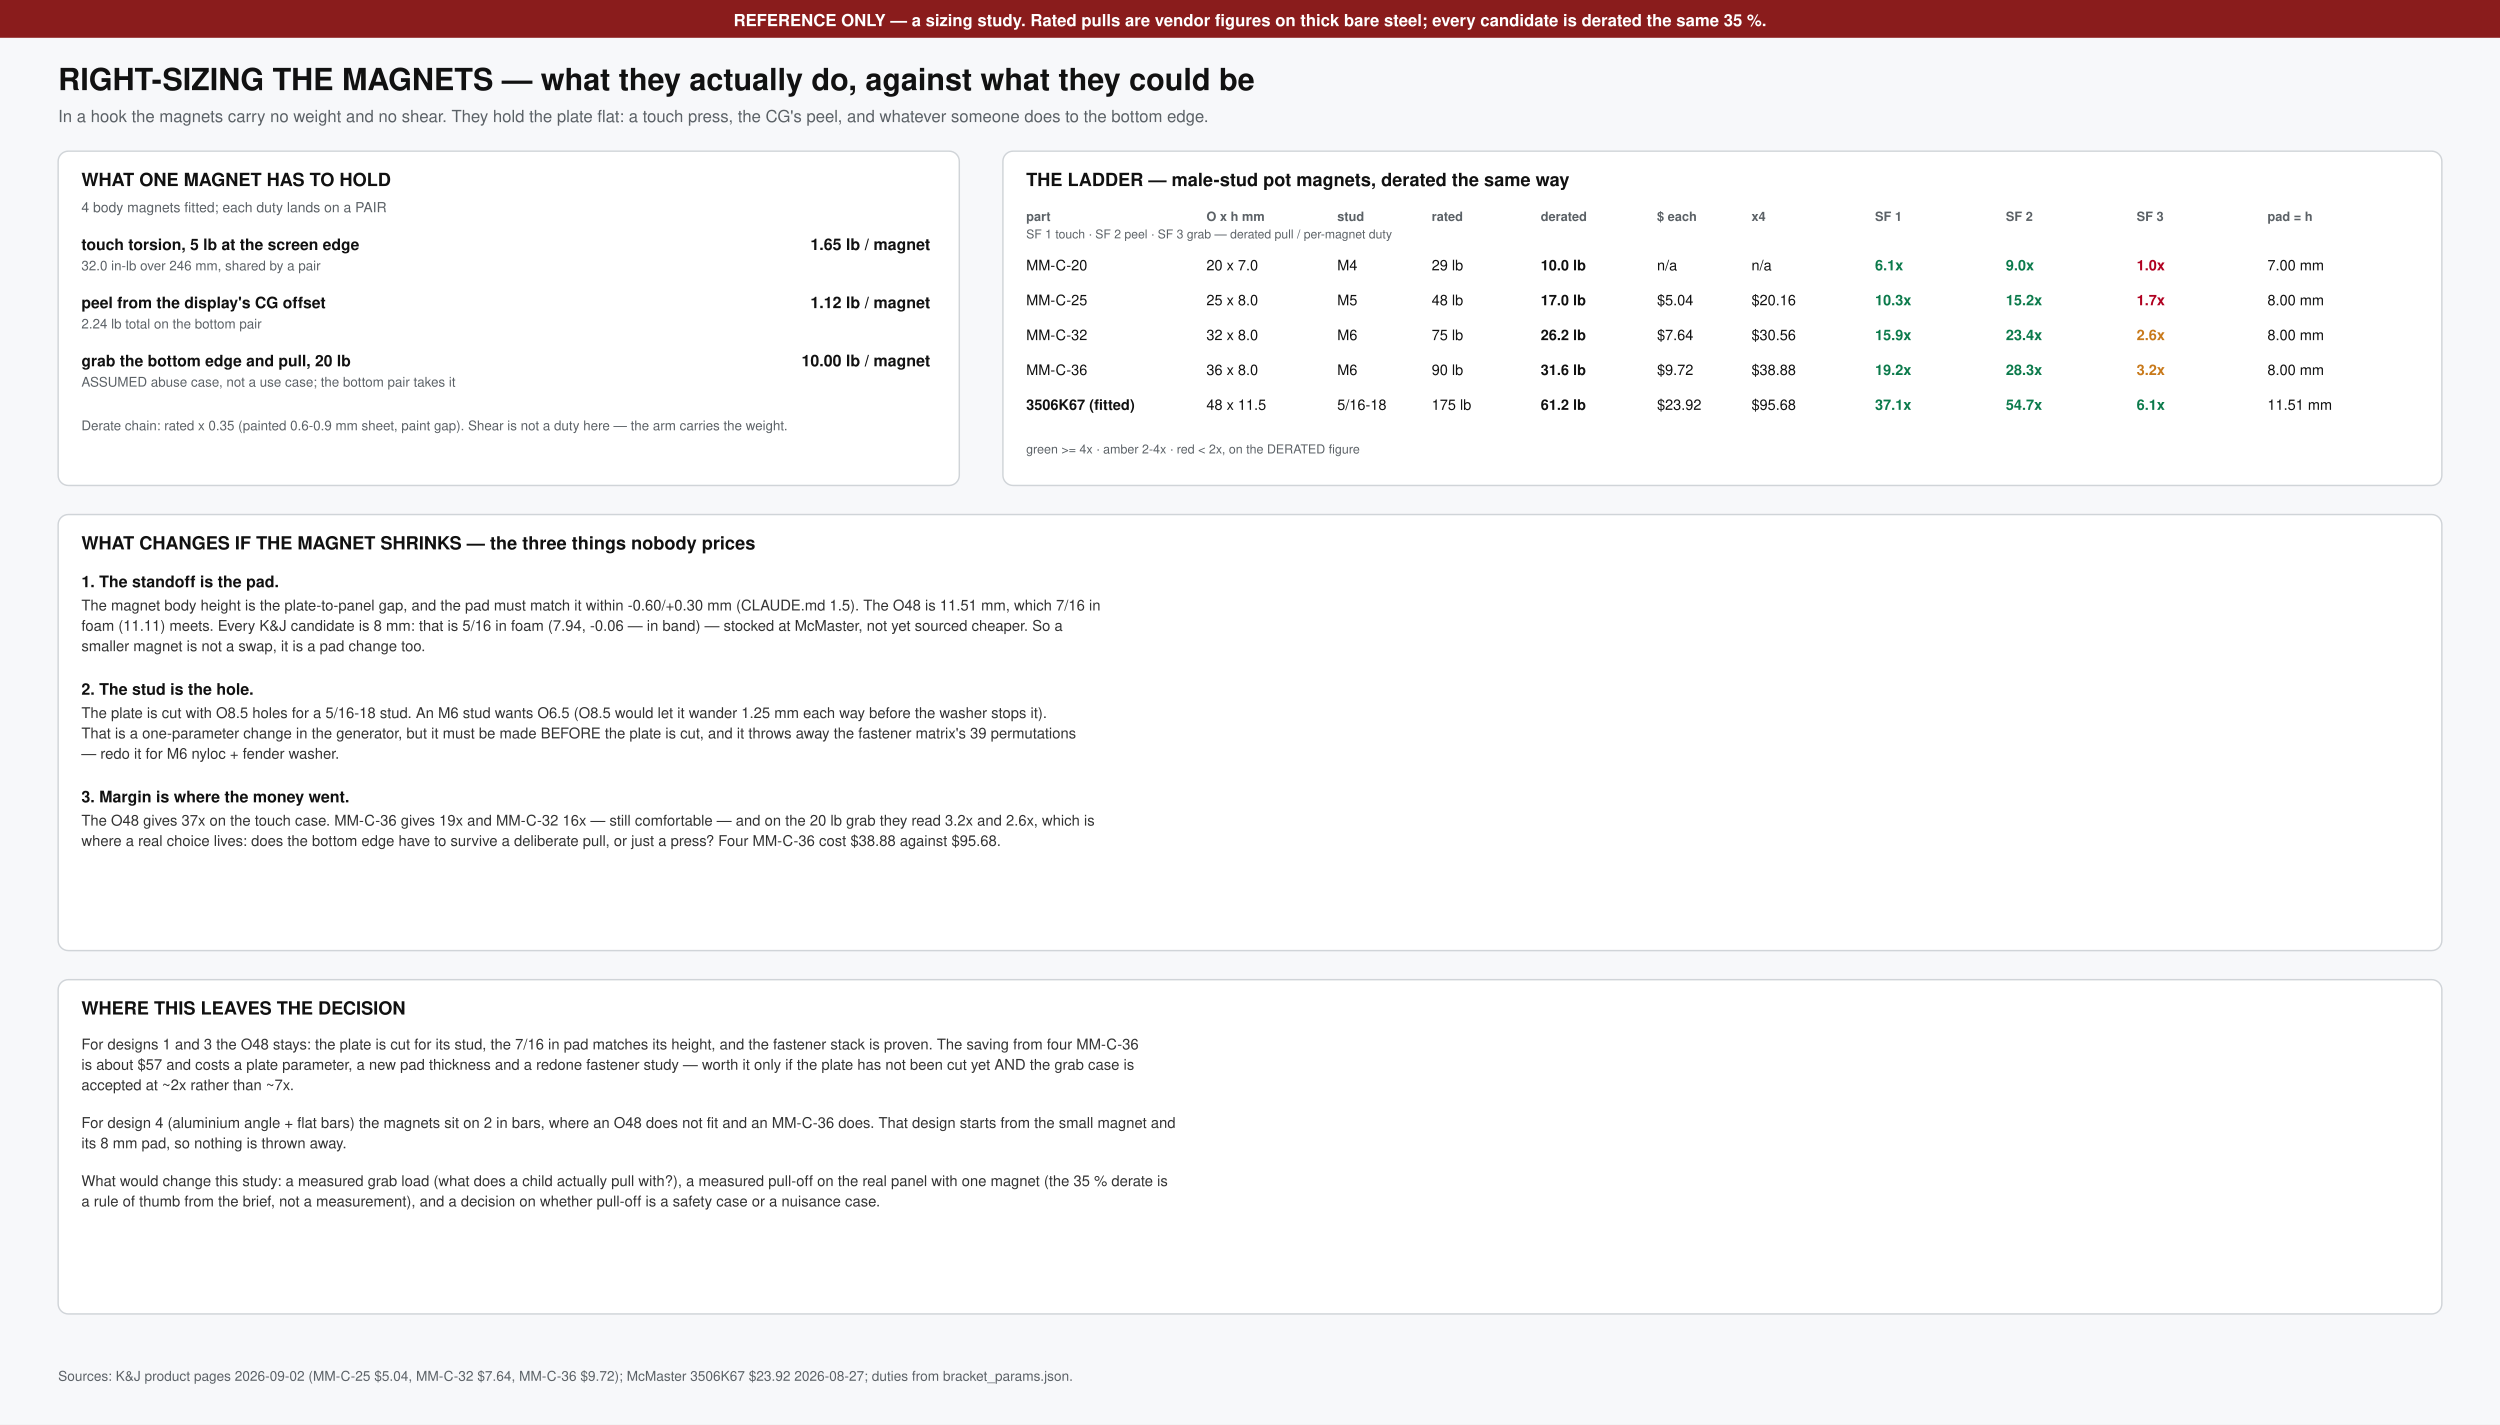
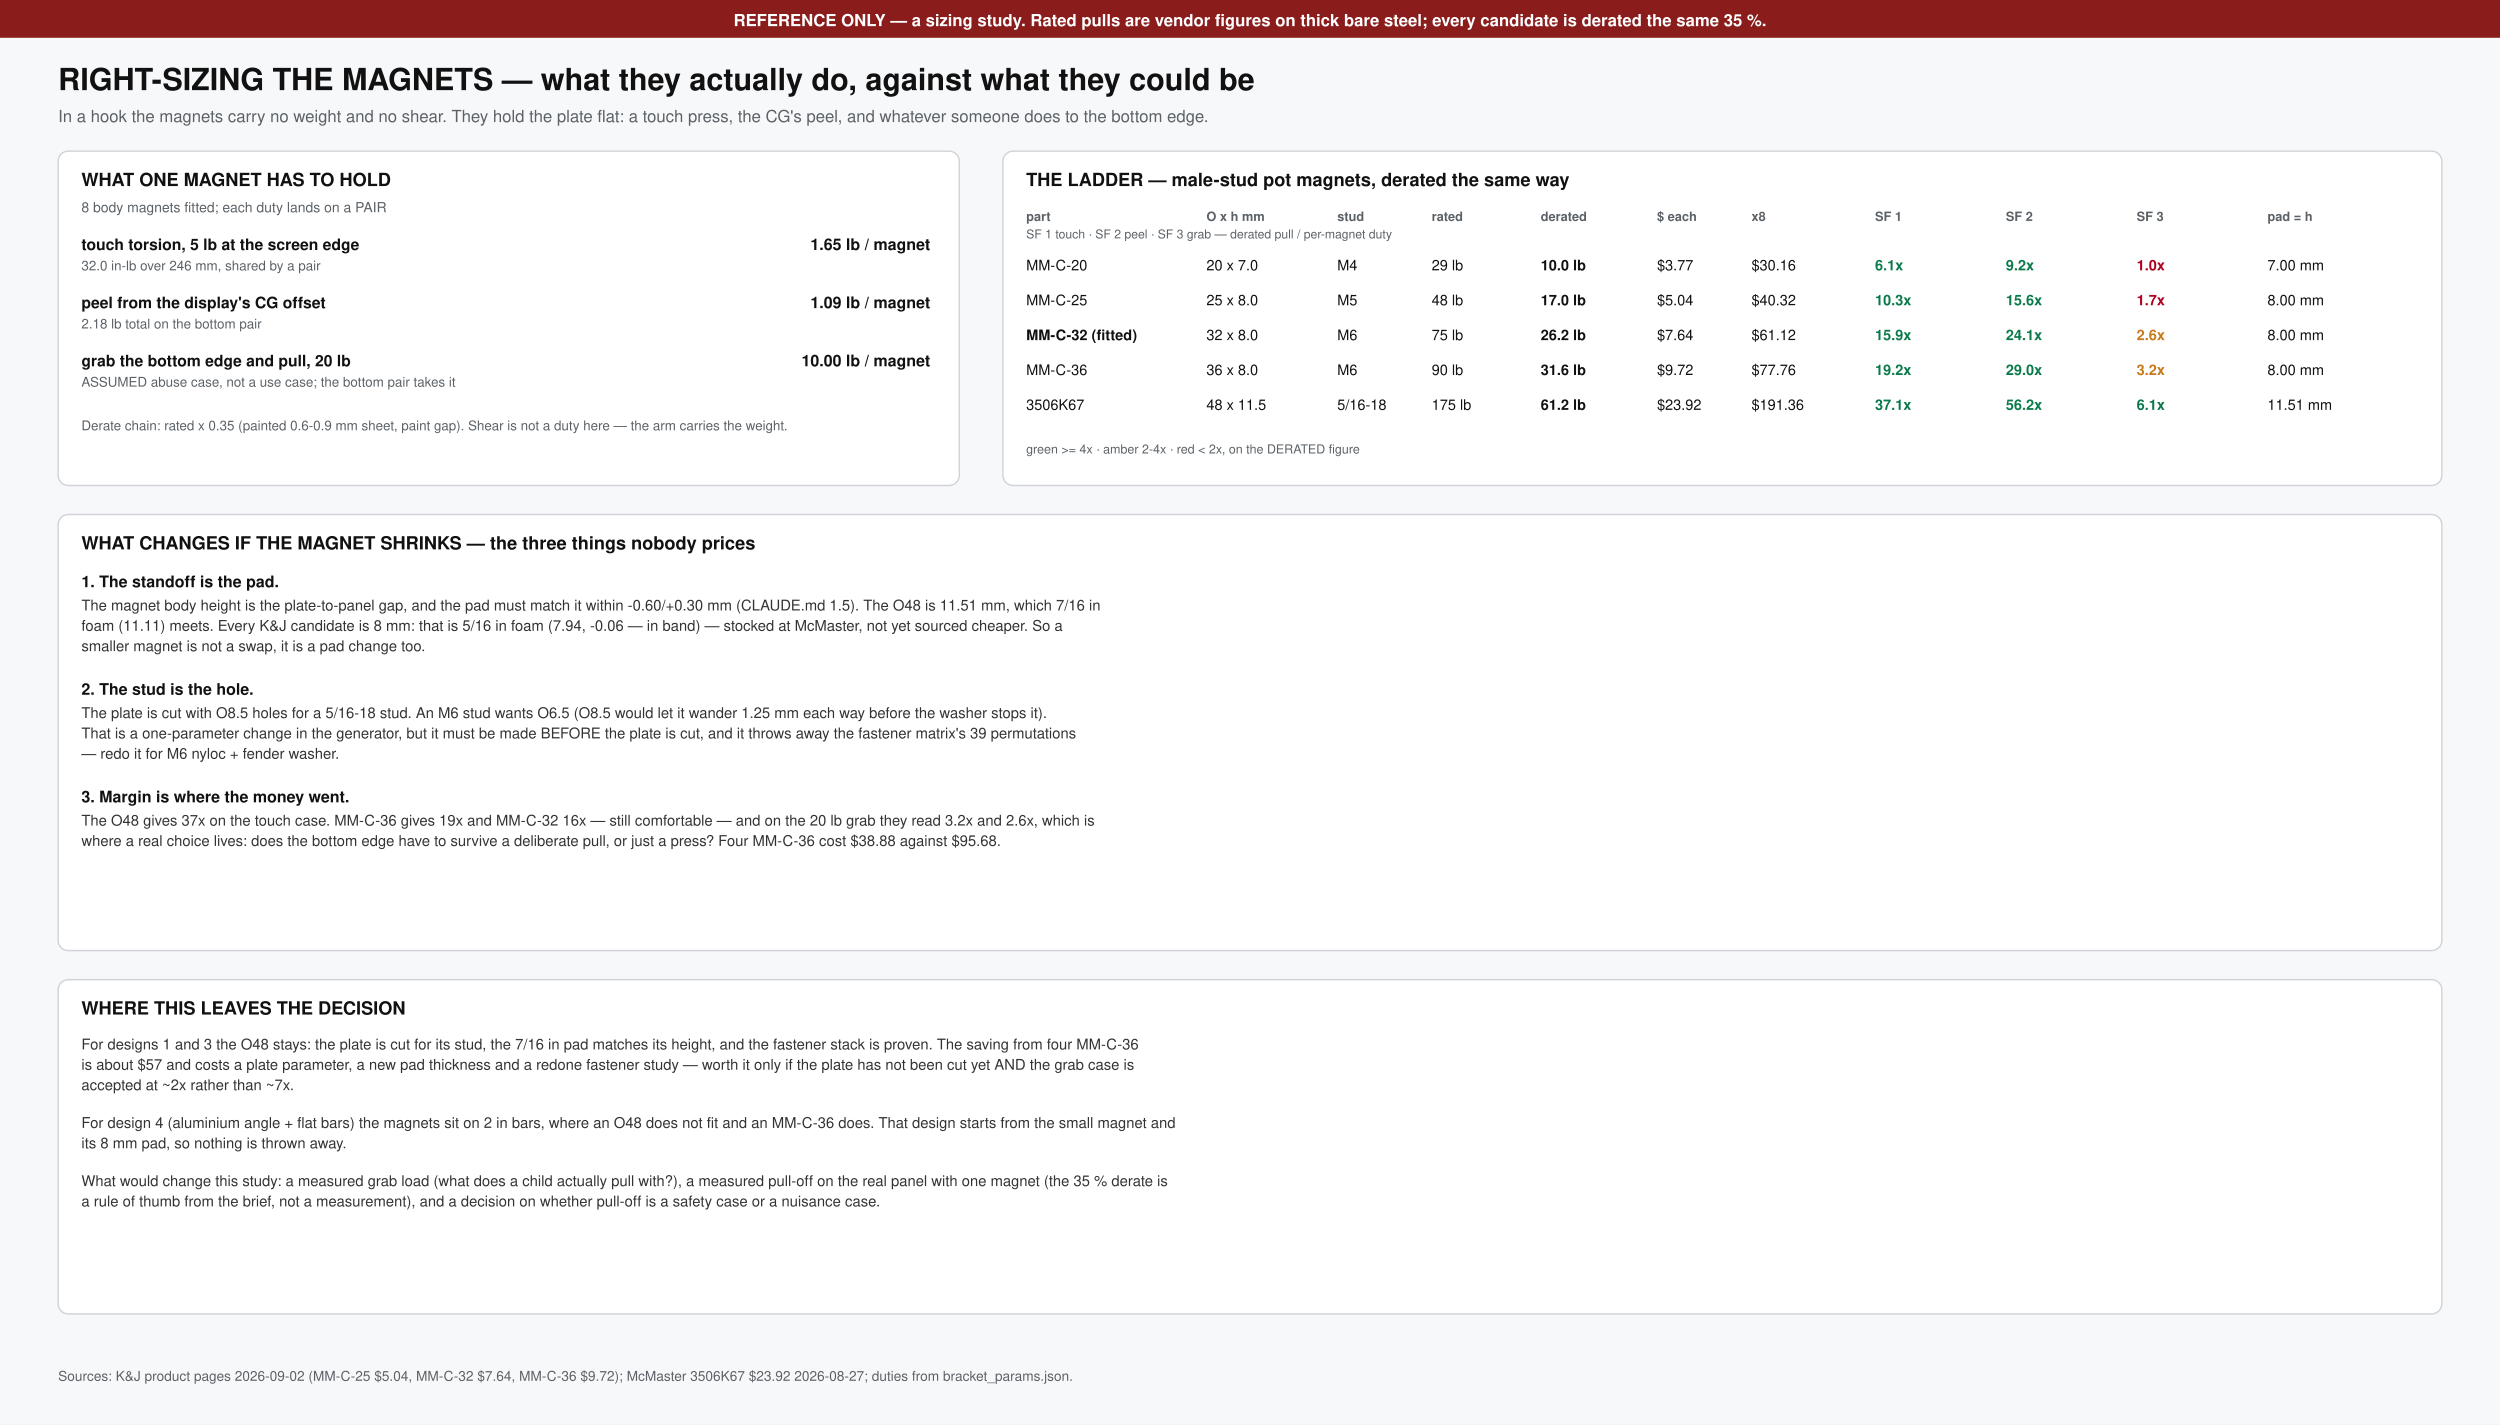
<svg xmlns="http://www.w3.org/2000/svg" width="1720" height="980" viewBox="0 0 1720 980">
  <rect width="1720" height="980" fill="#f7f8fa" />
  <rect width="1720" height="26" fill="#8a1c1c" />
  <text x="860.0" y="18.0" font-family="Helvetica, Arial, sans-serif" font-size="11.5" text-anchor="middle" fill="#fff" font-weight="bold">REFERENCE ONLY — a sizing study. Rated pulls are vendor figures on thick bare steel; every candidate is derated the same 35 %.</text>
  <text x="40.0" y="62.0" font-family="Helvetica, Arial, sans-serif" font-size="21" text-anchor="start" fill="#111" font-weight="bold">RIGHT-SIZING THE MAGNETS — what they actually do, against what they could be</text>
  <text x="40.0" y="84.0" font-family="Helvetica, Arial, sans-serif" font-size="11.5" text-anchor="start" fill="#5b6166" font-weight="normal">In a hook the magnets carry no weight and no shear. They hold the plate flat: a touch press, the CG's peel, and whatever someone does to the bottom edge.</text>
  <rect x="40" y="104" width="620" height="230" rx="7" fill="#fff" stroke="#d0d4d8" />
  <text x="56.0" y="128.0" font-family="Helvetica, Arial, sans-serif" font-size="12.5" text-anchor="start" fill="#111" font-weight="bold">WHAT ONE MAGNET HAS TO HOLD</text>
-   <text x="56.0" y="146.0" font-family="Helvetica, Arial, sans-serif" font-size="9.6" text-anchor="start" fill="#5b6166" font-weight="normal">4 body magnets fitted; each duty lands on a PAIR</text>
+   <text x="56.0" y="146.0" font-family="Helvetica, Arial, sans-serif" font-size="9.6" text-anchor="start" fill="#5b6166" font-weight="normal">8 body magnets fitted; each duty lands on a PAIR</text>
  <text x="56.0" y="172.0" font-family="Helvetica, Arial, sans-serif" font-size="10.8" text-anchor="start" fill="#111" font-weight="bold">touch torsion, 5 lb at the screen edge</text>
  <text x="640.0" y="172.0" font-family="Helvetica, Arial, sans-serif" font-size="11" text-anchor="end" fill="#111" font-weight="bold">1.65 lb / magnet</text>
  <text x="56.0" y="186.0" font-family="Helvetica, Arial, sans-serif" font-size="9.2" text-anchor="start" fill="#5b6166" font-weight="normal">32.0 in-lb over 246 mm, shared by a pair</text>
  <text x="56.0" y="212.0" font-family="Helvetica, Arial, sans-serif" font-size="10.8" text-anchor="start" fill="#111" font-weight="bold">peel from the display's CG offset</text>
-   <text x="640.0" y="212.0" font-family="Helvetica, Arial, sans-serif" font-size="11" text-anchor="end" fill="#111" font-weight="bold">1.12 lb / magnet</text>
-   <text x="56.0" y="226.0" font-family="Helvetica, Arial, sans-serif" font-size="9.2" text-anchor="start" fill="#5b6166" font-weight="normal">2.24 lb total on the bottom pair</text>
+   <text x="640.0" y="212.0" font-family="Helvetica, Arial, sans-serif" font-size="11" text-anchor="end" fill="#111" font-weight="bold">1.09 lb / magnet</text>
+   <text x="56.0" y="226.0" font-family="Helvetica, Arial, sans-serif" font-size="9.2" text-anchor="start" fill="#5b6166" font-weight="normal">2.18 lb total on the bottom pair</text>
  <text x="56.0" y="252.0" font-family="Helvetica, Arial, sans-serif" font-size="10.8" text-anchor="start" fill="#111" font-weight="bold">grab the bottom edge and pull, 20 lb</text>
  <text x="640.0" y="252.0" font-family="Helvetica, Arial, sans-serif" font-size="11" text-anchor="end" fill="#111" font-weight="bold">10.00 lb / magnet</text>
  <text x="56.0" y="266.0" font-family="Helvetica, Arial, sans-serif" font-size="9.2" text-anchor="start" fill="#5b6166" font-weight="normal">ASSUMED abuse case, not a use case; the bottom pair takes it</text>
  <text x="56.0" y="296.0" font-family="Helvetica, Arial, sans-serif" font-size="9.2" text-anchor="start" fill="#5b6166" font-weight="normal">Derate chain: rated x 0.35 (painted 0.6-0.9 mm sheet, paint gap). Shear is not a duty here — the arm carries the weight.</text>
  <rect x="690" y="104" width="990" height="230" rx="7" fill="#fff" stroke="#d0d4d8" />
  <text x="706.0" y="128.0" font-family="Helvetica, Arial, sans-serif" font-size="12.5" text-anchor="start" fill="#111" font-weight="bold">THE LADDER — male-stud pot magnets, derated the same way</text>
  <text x="706.0" y="152.0" font-family="Helvetica, Arial, sans-serif" font-size="8.8" text-anchor="start" fill="#5b6166" font-weight="bold">part</text>
  <text x="830.0" y="152.0" font-family="Helvetica, Arial, sans-serif" font-size="8.8" text-anchor="start" fill="#5b6166" font-weight="bold">O x h mm</text>
  <text x="920.0" y="152.0" font-family="Helvetica, Arial, sans-serif" font-size="8.8" text-anchor="start" fill="#5b6166" font-weight="bold">stud</text>
  <text x="985.0" y="152.0" font-family="Helvetica, Arial, sans-serif" font-size="8.8" text-anchor="start" fill="#5b6166" font-weight="bold">rated</text>
  <text x="1060.0" y="152.0" font-family="Helvetica, Arial, sans-serif" font-size="8.8" text-anchor="start" fill="#5b6166" font-weight="bold">derated</text>
  <text x="1140.0" y="152.0" font-family="Helvetica, Arial, sans-serif" font-size="8.8" text-anchor="start" fill="#5b6166" font-weight="bold">$ each</text>
-   <text x="1205.0" y="152.0" font-family="Helvetica, Arial, sans-serif" font-size="8.8" text-anchor="start" fill="#5b6166" font-weight="bold">x4</text>
+   <text x="1205.0" y="152.0" font-family="Helvetica, Arial, sans-serif" font-size="8.8" text-anchor="start" fill="#5b6166" font-weight="bold">x8</text>
  <text x="1290.0" y="152.0" font-family="Helvetica, Arial, sans-serif" font-size="8.8" text-anchor="start" fill="#5b6166" font-weight="bold">SF 1</text>
  <text x="1380.0" y="152.0" font-family="Helvetica, Arial, sans-serif" font-size="8.8" text-anchor="start" fill="#5b6166" font-weight="bold">SF 2</text>
  <text x="1470.0" y="152.0" font-family="Helvetica, Arial, sans-serif" font-size="8.8" text-anchor="start" fill="#5b6166" font-weight="bold">SF 3</text>
  <text x="1560.0" y="152.0" font-family="Helvetica, Arial, sans-serif" font-size="8.8" text-anchor="start" fill="#5b6166" font-weight="bold">pad = h</text>
  <text x="706.0" y="164.0" font-family="Helvetica, Arial, sans-serif" font-size="8.4" text-anchor="start" fill="#5b6166" font-weight="normal">SF 1 touch · SF 2 peel · SF 3 grab — derated pull / per-magnet duty</text>
  <text x="706.0" y="186.0" font-family="Helvetica, Arial, sans-serif" font-size="10" text-anchor="start" fill="#111" font-weight="normal">MM-C-20</text>
  <text x="830.0" y="186.0" font-family="Helvetica, Arial, sans-serif" font-size="10" text-anchor="start" fill="#111" font-weight="normal">20 x 7.0</text>
  <text x="920.0" y="186.0" font-family="Helvetica, Arial, sans-serif" font-size="10" text-anchor="start" fill="#111" font-weight="normal">M4</text>
  <text x="985.0" y="186.0" font-family="Helvetica, Arial, sans-serif" font-size="10" text-anchor="start" fill="#111" font-weight="normal">29 lb</text>
  <text x="1060.0" y="186.0" font-family="Helvetica, Arial, sans-serif" font-size="10" text-anchor="start" fill="#111" font-weight="bold">10.0 lb</text>
-   <text x="1140.0" y="186.0" font-family="Helvetica, Arial, sans-serif" font-size="10" text-anchor="start" fill="#111" font-weight="normal">n/a</text>
-   <text x="1205.0" y="186.0" font-family="Helvetica, Arial, sans-serif" font-size="10" text-anchor="start" fill="#111" font-weight="normal">n/a</text>
+   <text x="1140.0" y="186.0" font-family="Helvetica, Arial, sans-serif" font-size="10" text-anchor="start" fill="#111" font-weight="normal">$3.77</text>
+   <text x="1205.0" y="186.0" font-family="Helvetica, Arial, sans-serif" font-size="10" text-anchor="start" fill="#111" font-weight="normal">$30.16</text>
  <text x="1290.0" y="186.0" font-family="Helvetica, Arial, sans-serif" font-size="10" text-anchor="start" fill="#0b7a4b" font-weight="bold">6.1x</text>
-   <text x="1380.0" y="186.0" font-family="Helvetica, Arial, sans-serif" font-size="10" text-anchor="start" fill="#0b7a4b" font-weight="bold">9.0x</text>
+   <text x="1380.0" y="186.0" font-family="Helvetica, Arial, sans-serif" font-size="10" text-anchor="start" fill="#0b7a4b" font-weight="bold">9.2x</text>
  <text x="1470.0" y="186.0" font-family="Helvetica, Arial, sans-serif" font-size="10" text-anchor="start" fill="#b00020" font-weight="bold">1.0x</text>
  <text x="1560.0" y="186.0" font-family="Helvetica, Arial, sans-serif" font-size="10" text-anchor="start" fill="#111" font-weight="normal">7.00 mm</text>
  <text x="706.0" y="210.0" font-family="Helvetica, Arial, sans-serif" font-size="10" text-anchor="start" fill="#111" font-weight="normal">MM-C-25</text>
  <text x="830.0" y="210.0" font-family="Helvetica, Arial, sans-serif" font-size="10" text-anchor="start" fill="#111" font-weight="normal">25 x 8.0</text>
  <text x="920.0" y="210.0" font-family="Helvetica, Arial, sans-serif" font-size="10" text-anchor="start" fill="#111" font-weight="normal">M5</text>
  <text x="985.0" y="210.0" font-family="Helvetica, Arial, sans-serif" font-size="10" text-anchor="start" fill="#111" font-weight="normal">48 lb</text>
  <text x="1060.0" y="210.0" font-family="Helvetica, Arial, sans-serif" font-size="10" text-anchor="start" fill="#111" font-weight="bold">17.0 lb</text>
  <text x="1140.0" y="210.0" font-family="Helvetica, Arial, sans-serif" font-size="10" text-anchor="start" fill="#111" font-weight="normal">$5.04</text>
-   <text x="1205.0" y="210.0" font-family="Helvetica, Arial, sans-serif" font-size="10" text-anchor="start" fill="#111" font-weight="normal">$20.16</text>
+   <text x="1205.0" y="210.0" font-family="Helvetica, Arial, sans-serif" font-size="10" text-anchor="start" fill="#111" font-weight="normal">$40.32</text>
  <text x="1290.0" y="210.0" font-family="Helvetica, Arial, sans-serif" font-size="10" text-anchor="start" fill="#0b7a4b" font-weight="bold">10.3x</text>
-   <text x="1380.0" y="210.0" font-family="Helvetica, Arial, sans-serif" font-size="10" text-anchor="start" fill="#0b7a4b" font-weight="bold">15.2x</text>
+   <text x="1380.0" y="210.0" font-family="Helvetica, Arial, sans-serif" font-size="10" text-anchor="start" fill="#0b7a4b" font-weight="bold">15.6x</text>
  <text x="1470.0" y="210.0" font-family="Helvetica, Arial, sans-serif" font-size="10" text-anchor="start" fill="#b00020" font-weight="bold">1.7x</text>
  <text x="1560.0" y="210.0" font-family="Helvetica, Arial, sans-serif" font-size="10" text-anchor="start" fill="#111" font-weight="normal">8.00 mm</text>
-   <text x="706.0" y="234.0" font-family="Helvetica, Arial, sans-serif" font-size="10" text-anchor="start" fill="#111" font-weight="normal">MM-C-32</text>
+   <text x="706.0" y="234.0" font-family="Helvetica, Arial, sans-serif" font-size="10" text-anchor="start" fill="#111" font-weight="bold">MM-C-32 (fitted)</text>
  <text x="830.0" y="234.0" font-family="Helvetica, Arial, sans-serif" font-size="10" text-anchor="start" fill="#111" font-weight="normal">32 x 8.0</text>
  <text x="920.0" y="234.0" font-family="Helvetica, Arial, sans-serif" font-size="10" text-anchor="start" fill="#111" font-weight="normal">M6</text>
  <text x="985.0" y="234.0" font-family="Helvetica, Arial, sans-serif" font-size="10" text-anchor="start" fill="#111" font-weight="normal">75 lb</text>
  <text x="1060.0" y="234.0" font-family="Helvetica, Arial, sans-serif" font-size="10" text-anchor="start" fill="#111" font-weight="bold">26.2 lb</text>
  <text x="1140.0" y="234.0" font-family="Helvetica, Arial, sans-serif" font-size="10" text-anchor="start" fill="#111" font-weight="normal">$7.64</text>
-   <text x="1205.0" y="234.0" font-family="Helvetica, Arial, sans-serif" font-size="10" text-anchor="start" fill="#111" font-weight="normal">$30.56</text>
+   <text x="1205.0" y="234.0" font-family="Helvetica, Arial, sans-serif" font-size="10" text-anchor="start" fill="#111" font-weight="normal">$61.12</text>
  <text x="1290.0" y="234.0" font-family="Helvetica, Arial, sans-serif" font-size="10" text-anchor="start" fill="#0b7a4b" font-weight="bold">15.9x</text>
-   <text x="1380.0" y="234.0" font-family="Helvetica, Arial, sans-serif" font-size="10" text-anchor="start" fill="#0b7a4b" font-weight="bold">23.4x</text>
+   <text x="1380.0" y="234.0" font-family="Helvetica, Arial, sans-serif" font-size="10" text-anchor="start" fill="#0b7a4b" font-weight="bold">24.1x</text>
  <text x="1470.0" y="234.0" font-family="Helvetica, Arial, sans-serif" font-size="10" text-anchor="start" fill="#c8791a" font-weight="bold">2.6x</text>
  <text x="1560.0" y="234.0" font-family="Helvetica, Arial, sans-serif" font-size="10" text-anchor="start" fill="#111" font-weight="normal">8.00 mm</text>
  <text x="706.0" y="258.0" font-family="Helvetica, Arial, sans-serif" font-size="10" text-anchor="start" fill="#111" font-weight="normal">MM-C-36</text>
  <text x="830.0" y="258.0" font-family="Helvetica, Arial, sans-serif" font-size="10" text-anchor="start" fill="#111" font-weight="normal">36 x 8.0</text>
  <text x="920.0" y="258.0" font-family="Helvetica, Arial, sans-serif" font-size="10" text-anchor="start" fill="#111" font-weight="normal">M6</text>
  <text x="985.0" y="258.0" font-family="Helvetica, Arial, sans-serif" font-size="10" text-anchor="start" fill="#111" font-weight="normal">90 lb</text>
  <text x="1060.0" y="258.0" font-family="Helvetica, Arial, sans-serif" font-size="10" text-anchor="start" fill="#111" font-weight="bold">31.6 lb</text>
  <text x="1140.0" y="258.0" font-family="Helvetica, Arial, sans-serif" font-size="10" text-anchor="start" fill="#111" font-weight="normal">$9.72</text>
-   <text x="1205.0" y="258.0" font-family="Helvetica, Arial, sans-serif" font-size="10" text-anchor="start" fill="#111" font-weight="normal">$38.88</text>
+   <text x="1205.0" y="258.0" font-family="Helvetica, Arial, sans-serif" font-size="10" text-anchor="start" fill="#111" font-weight="normal">$77.76</text>
  <text x="1290.0" y="258.0" font-family="Helvetica, Arial, sans-serif" font-size="10" text-anchor="start" fill="#0b7a4b" font-weight="bold">19.2x</text>
-   <text x="1380.0" y="258.0" font-family="Helvetica, Arial, sans-serif" font-size="10" text-anchor="start" fill="#0b7a4b" font-weight="bold">28.3x</text>
+   <text x="1380.0" y="258.0" font-family="Helvetica, Arial, sans-serif" font-size="10" text-anchor="start" fill="#0b7a4b" font-weight="bold">29.0x</text>
  <text x="1470.0" y="258.0" font-family="Helvetica, Arial, sans-serif" font-size="10" text-anchor="start" fill="#c8791a" font-weight="bold">3.2x</text>
  <text x="1560.0" y="258.0" font-family="Helvetica, Arial, sans-serif" font-size="10" text-anchor="start" fill="#111" font-weight="normal">8.00 mm</text>
-   <text x="706.0" y="282.0" font-family="Helvetica, Arial, sans-serif" font-size="10" text-anchor="start" fill="#111" font-weight="bold">3506K67 (fitted)</text>
+   <text x="706.0" y="282.0" font-family="Helvetica, Arial, sans-serif" font-size="10" text-anchor="start" fill="#111" font-weight="normal">3506K67</text>
  <text x="830.0" y="282.0" font-family="Helvetica, Arial, sans-serif" font-size="10" text-anchor="start" fill="#111" font-weight="normal">48 x 11.5</text>
  <text x="920.0" y="282.0" font-family="Helvetica, Arial, sans-serif" font-size="10" text-anchor="start" fill="#111" font-weight="normal">5/16-18</text>
  <text x="985.0" y="282.0" font-family="Helvetica, Arial, sans-serif" font-size="10" text-anchor="start" fill="#111" font-weight="normal">175 lb</text>
  <text x="1060.0" y="282.0" font-family="Helvetica, Arial, sans-serif" font-size="10" text-anchor="start" fill="#111" font-weight="bold">61.2 lb</text>
  <text x="1140.0" y="282.0" font-family="Helvetica, Arial, sans-serif" font-size="10" text-anchor="start" fill="#111" font-weight="normal">$23.92</text>
-   <text x="1205.0" y="282.0" font-family="Helvetica, Arial, sans-serif" font-size="10" text-anchor="start" fill="#111" font-weight="normal">$95.68</text>
+   <text x="1205.0" y="282.0" font-family="Helvetica, Arial, sans-serif" font-size="10" text-anchor="start" fill="#111" font-weight="normal">$191.36</text>
  <text x="1290.0" y="282.0" font-family="Helvetica, Arial, sans-serif" font-size="10" text-anchor="start" fill="#0b7a4b" font-weight="bold">37.1x</text>
-   <text x="1380.0" y="282.0" font-family="Helvetica, Arial, sans-serif" font-size="10" text-anchor="start" fill="#0b7a4b" font-weight="bold">54.7x</text>
+   <text x="1380.0" y="282.0" font-family="Helvetica, Arial, sans-serif" font-size="10" text-anchor="start" fill="#0b7a4b" font-weight="bold">56.2x</text>
  <text x="1470.0" y="282.0" font-family="Helvetica, Arial, sans-serif" font-size="10" text-anchor="start" fill="#0b7a4b" font-weight="bold">6.1x</text>
  <text x="1560.0" y="282.0" font-family="Helvetica, Arial, sans-serif" font-size="10" text-anchor="start" fill="#111" font-weight="normal">11.51 mm</text>
  <text x="706.0" y="312.0" font-family="Helvetica, Arial, sans-serif" font-size="8.6" text-anchor="start" fill="#5b6166" font-weight="normal">green &gt;= 4x · amber 2-4x · red &lt; 2x, on the DERATED figure</text>
  <rect x="40" y="354" width="1640" height="300" rx="7" fill="#fff" stroke="#d0d4d8" />
  <text x="56.0" y="378.0" font-family="Helvetica, Arial, sans-serif" font-size="12.5" text-anchor="start" fill="#111" font-weight="bold">WHAT CHANGES IF THE MAGNET SHRINKS — the three things nobody prices</text>
  <text x="56.0" y="404.0" font-family="Helvetica, Arial, sans-serif" font-size="11" text-anchor="start" fill="#111" font-weight="bold">1. The standoff is the pad.</text>
  <text x="56.0" y="420.0" font-family="Helvetica, Arial, sans-serif" font-size="10.2" text-anchor="start" fill="#333" font-weight="normal">The magnet body height is the plate-to-panel gap, and the pad must match it within -0.60/+0.30 mm (CLAUDE.md 1.5). The O48 is 11.51 mm, which 7/16 in</text>
  <text x="56.0" y="434.0" font-family="Helvetica, Arial, sans-serif" font-size="10.2" text-anchor="start" fill="#333" font-weight="normal">foam (11.11) meets. Every K&amp;J candidate is 8 mm: that is 5/16 in foam (7.94, -0.06 — in band) — stocked at McMaster, not yet sourced cheaper. So a</text>
  <text x="56.0" y="448.0" font-family="Helvetica, Arial, sans-serif" font-size="10.2" text-anchor="start" fill="#333" font-weight="normal">smaller magnet is not a swap, it is a pad change too.</text>
  <text x="56.0" y="478.0" font-family="Helvetica, Arial, sans-serif" font-size="11" text-anchor="start" fill="#111" font-weight="bold">2. The stud is the hole.</text>
  <text x="56.0" y="494.0" font-family="Helvetica, Arial, sans-serif" font-size="10.2" text-anchor="start" fill="#333" font-weight="normal">The plate is cut with O8.5 holes for a 5/16-18 stud. An M6 stud wants O6.5 (O8.5 would let it wander 1.25 mm each way before the washer stops it).</text>
  <text x="56.0" y="508.0" font-family="Helvetica, Arial, sans-serif" font-size="10.2" text-anchor="start" fill="#333" font-weight="normal">That is a one-parameter change in the generator, but it must be made BEFORE the plate is cut, and it throws away the fastener matrix's 39 permutations</text>
  <text x="56.0" y="522.0" font-family="Helvetica, Arial, sans-serif" font-size="10.2" text-anchor="start" fill="#333" font-weight="normal">— redo it for M6 nyloc + fender washer.</text>
  <text x="56.0" y="552.0" font-family="Helvetica, Arial, sans-serif" font-size="11" text-anchor="start" fill="#111" font-weight="bold">3. Margin is where the money went.</text>
  <text x="56.0" y="568.0" font-family="Helvetica, Arial, sans-serif" font-size="10.2" text-anchor="start" fill="#333" font-weight="normal">The O48 gives 37x on the touch case. MM-C-36 gives 19x and MM-C-32 16x — still comfortable — and on the 20 lb grab they read 3.2x and 2.6x, which is</text>
  <text x="56.0" y="582.0" font-family="Helvetica, Arial, sans-serif" font-size="10.2" text-anchor="start" fill="#333" font-weight="normal">where a real choice lives: does the bottom edge have to survive a deliberate pull, or just a press? Four MM-C-36 cost $38.88 against $95.68.</text>
  <rect x="40" y="674" width="1640" height="230" rx="7" fill="#fff" stroke="#d0d4d8" />
  <text x="56.0" y="698.0" font-family="Helvetica, Arial, sans-serif" font-size="12.5" text-anchor="start" fill="#111" font-weight="bold">WHERE THIS LEAVES THE DECISION</text>
  <text x="56.0" y="722.0" font-family="Helvetica, Arial, sans-serif" font-size="10.2" text-anchor="start" fill="#333" font-weight="normal">For designs 1 and 3 the O48 stays: the plate is cut for its stud, the 7/16 in pad matches its height, and the fastener stack is proven. The saving from four MM-C-36</text>
  <text x="56.0" y="736.0" font-family="Helvetica, Arial, sans-serif" font-size="10.2" text-anchor="start" fill="#333" font-weight="normal">is about $57 and costs a plate parameter, a new pad thickness and a redone fastener study — worth it only if the plate has not been cut yet AND the grab case is</text>
  <text x="56.0" y="750.0" font-family="Helvetica, Arial, sans-serif" font-size="10.2" text-anchor="start" fill="#333" font-weight="normal">accepted at ~2x rather than ~7x.</text>
  <text x="56.0" y="776.0" font-family="Helvetica, Arial, sans-serif" font-size="10.2" text-anchor="start" fill="#333" font-weight="normal">For design 4 (aluminium angle + flat bars) the magnets sit on 2 in bars, where an O48 does not fit and an MM-C-36 does. That design starts from the small magnet and</text>
  <text x="56.0" y="790.0" font-family="Helvetica, Arial, sans-serif" font-size="10.2" text-anchor="start" fill="#333" font-weight="normal">its 8 mm pad, so nothing is thrown away.</text>
  <text x="56.0" y="816.0" font-family="Helvetica, Arial, sans-serif" font-size="10.2" text-anchor="start" fill="#333" font-weight="normal">What would change this study: a measured grab load (what does a child actually pull with?), a measured pull-off on the real panel with one magnet (the 35 % derate is</text>
  <text x="56.0" y="830.0" font-family="Helvetica, Arial, sans-serif" font-size="10.2" text-anchor="start" fill="#333" font-weight="normal">a rule of thumb from the brief, not a measurement), and a decision on whether pull-off is a safety case or a nuisance case.</text>
  <text x="40.0" y="950.0" font-family="Helvetica, Arial, sans-serif" font-size="9.4" text-anchor="start" fill="#5b6166" font-weight="normal">Sources: K&amp;J product pages 2026-09-02 (MM-C-25 $5.04, MM-C-32 $7.64, MM-C-36 $9.72); McMaster 3506K67 $23.92 2026-08-27; duties from bracket_params.json.</text>
</svg>
